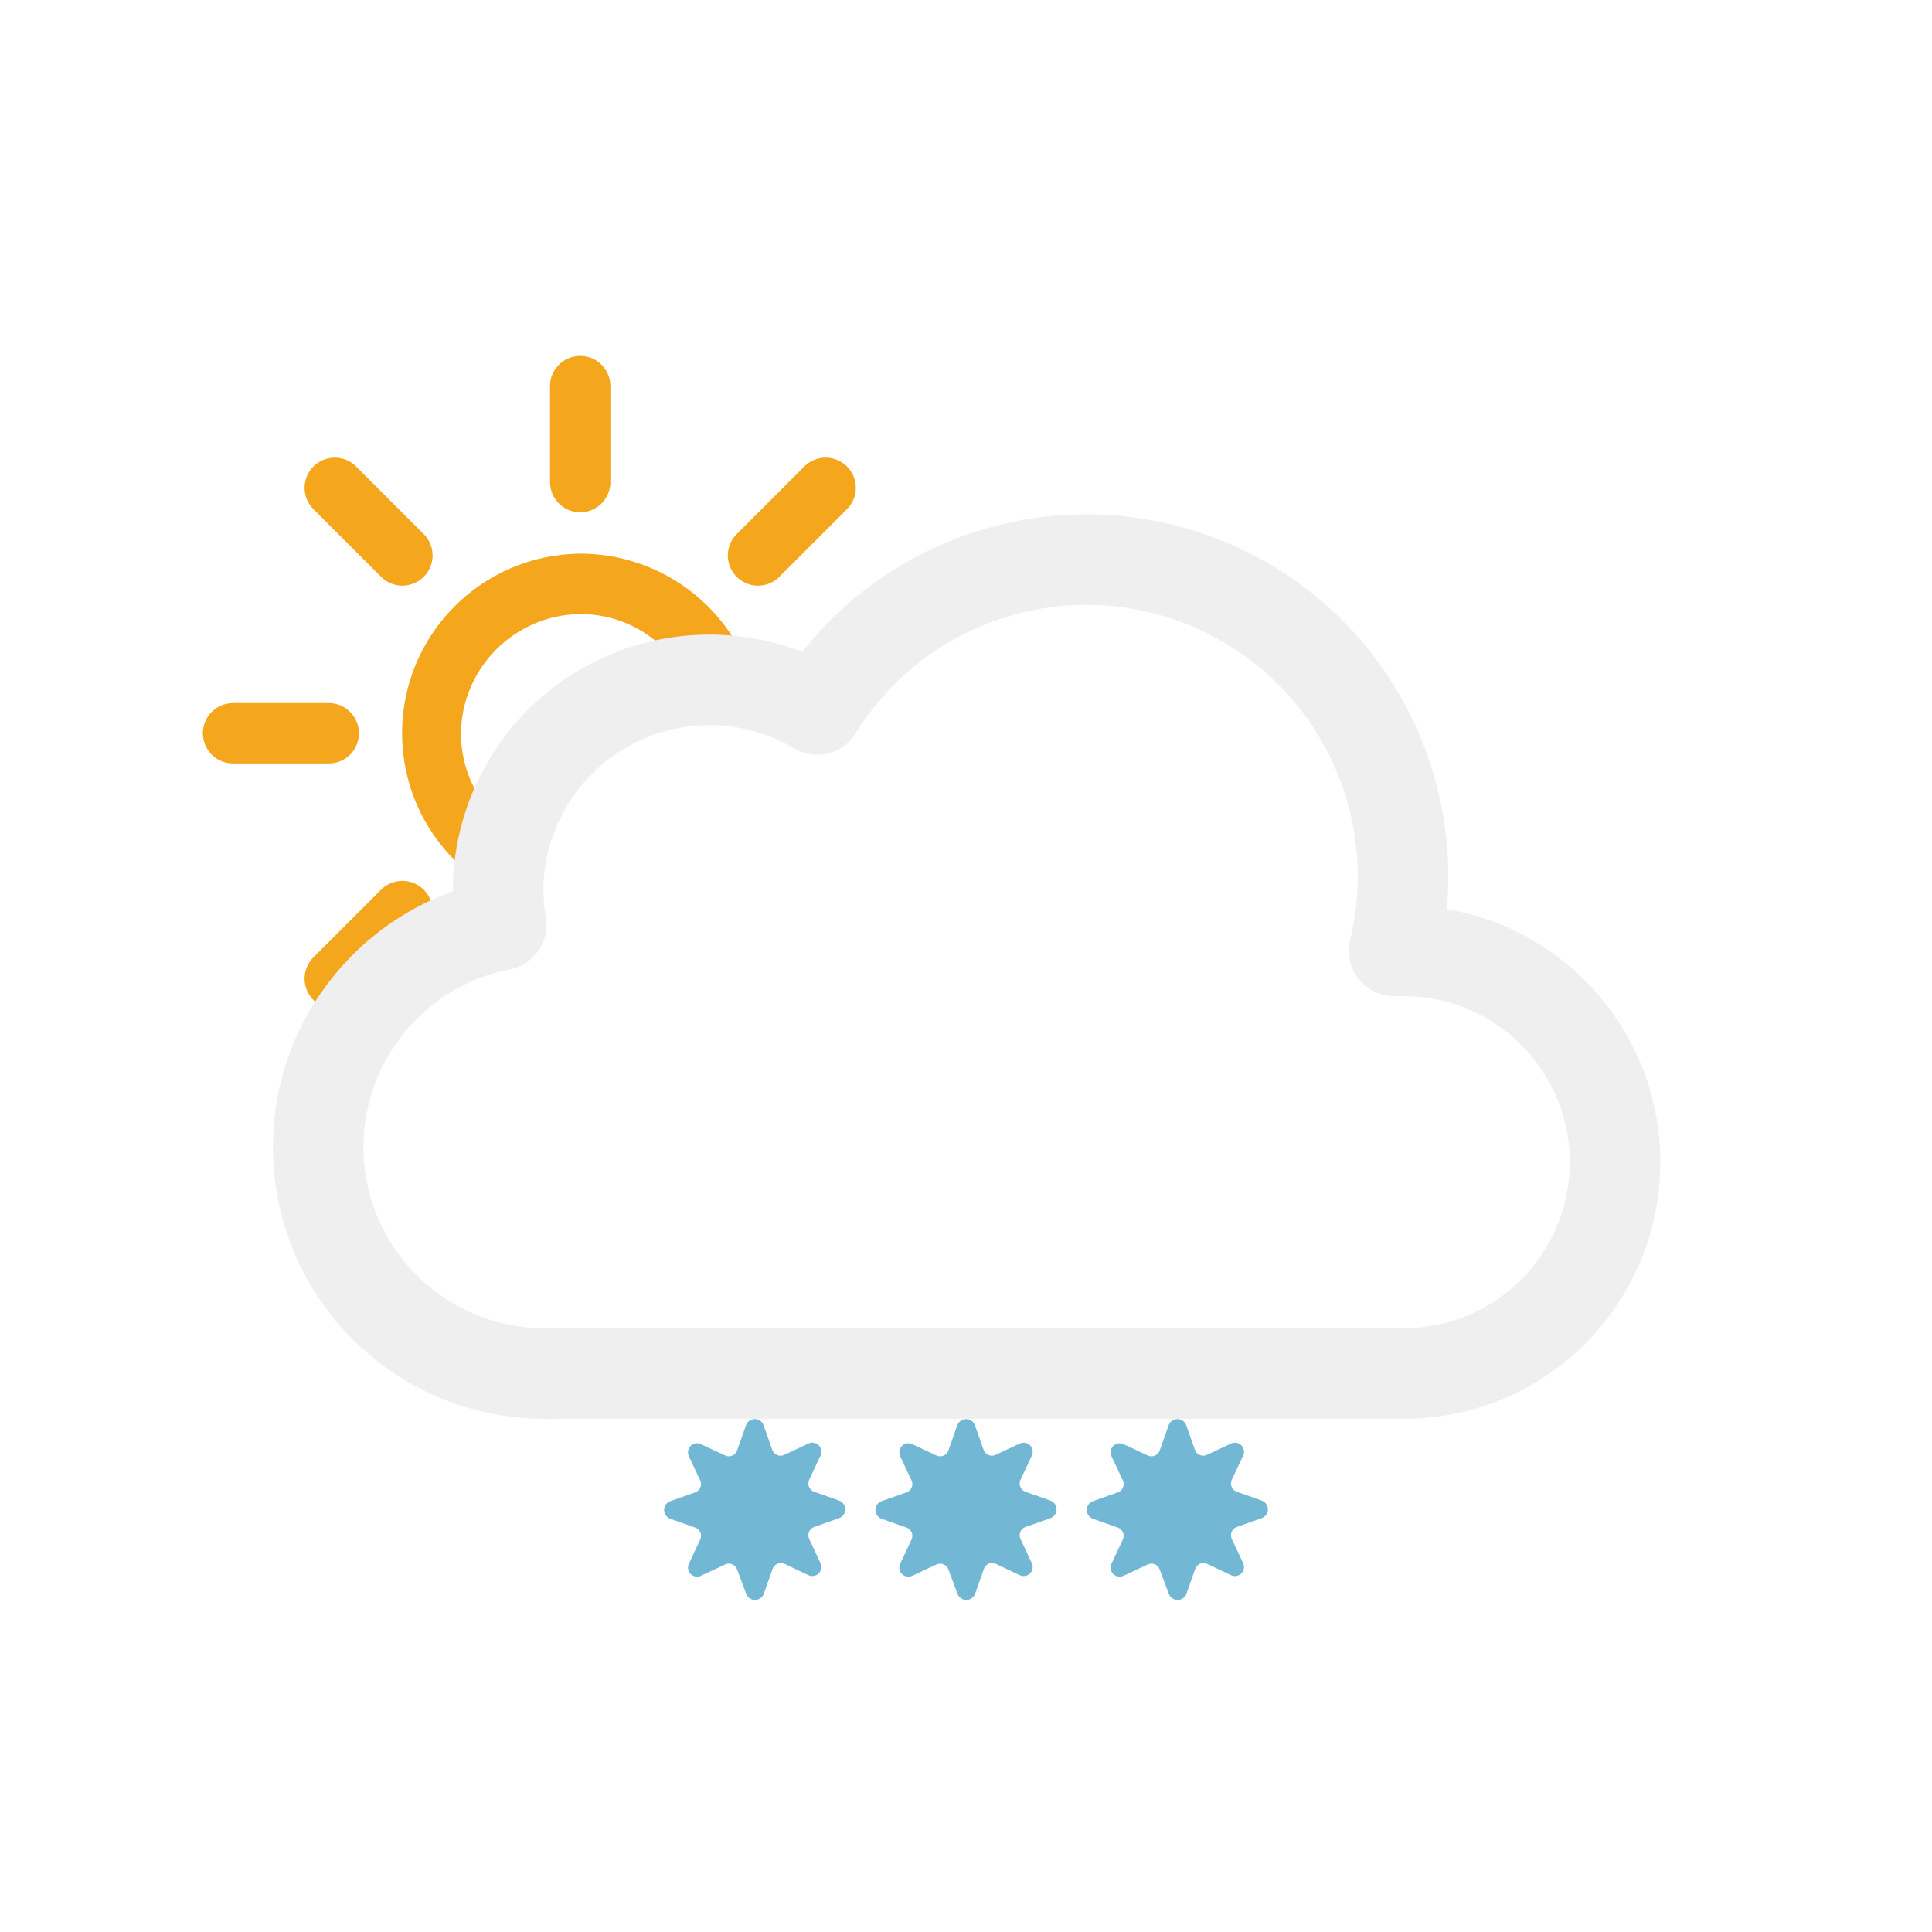
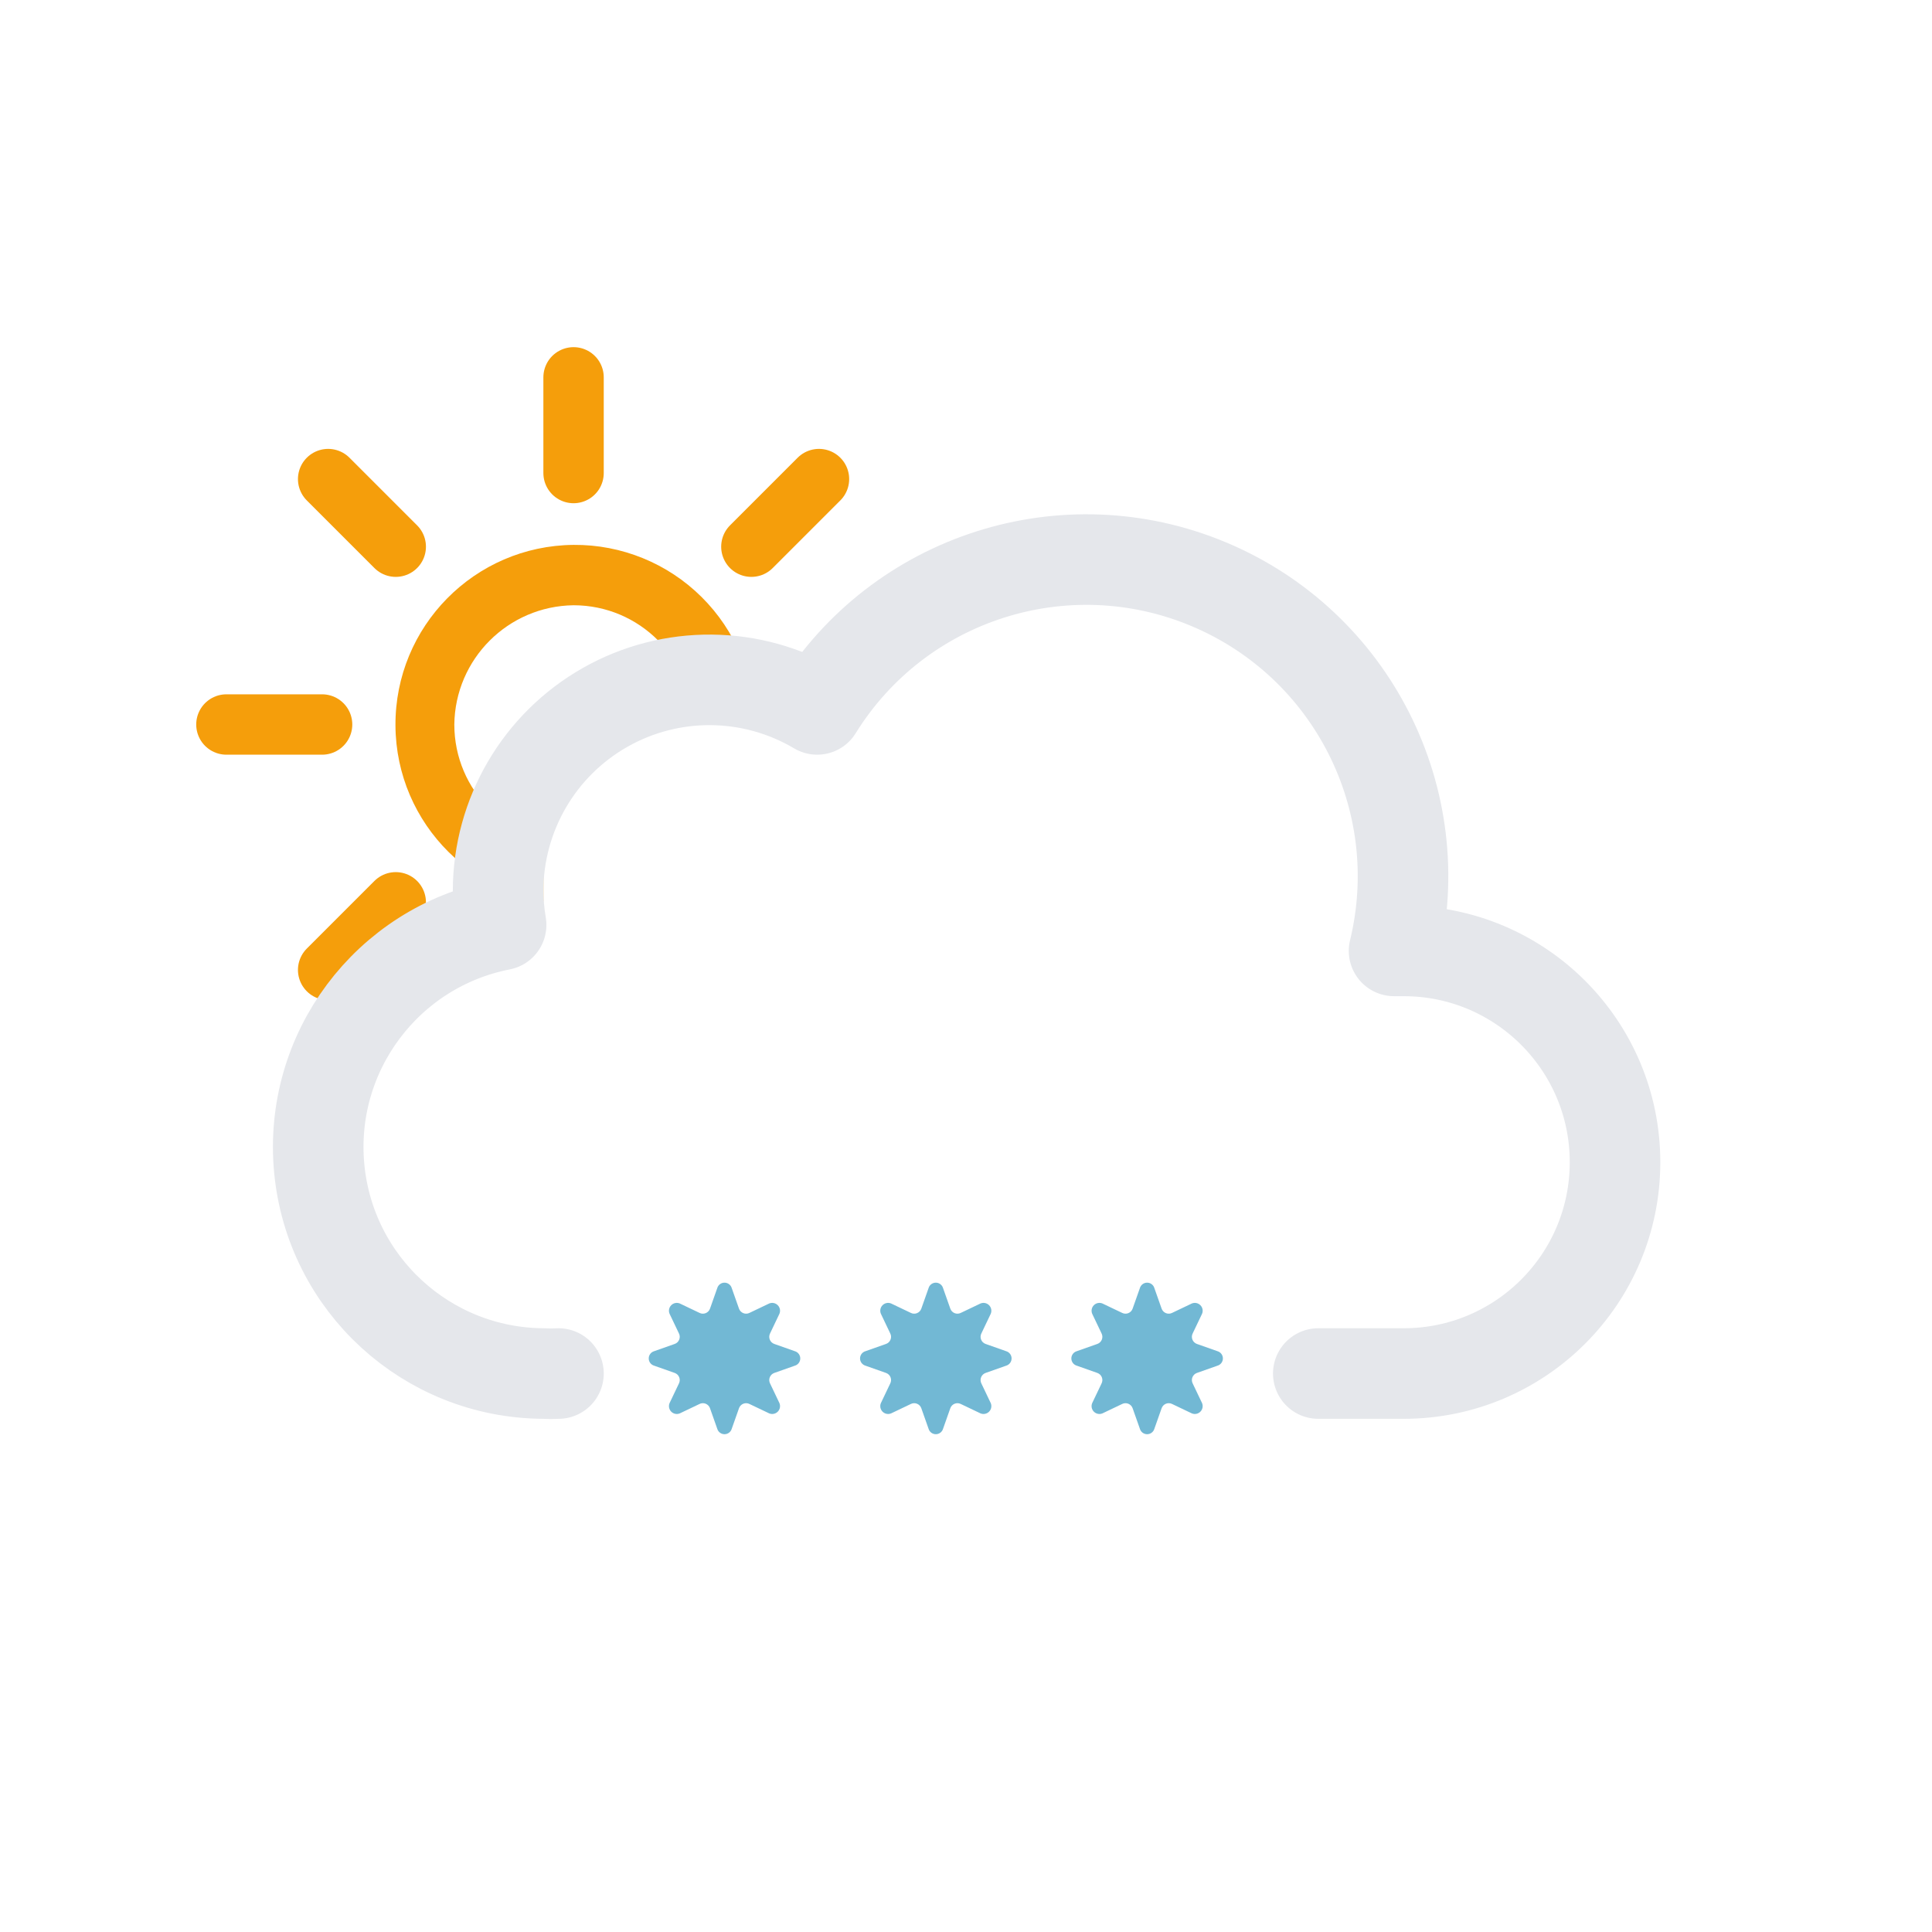
<svg xmlns="http://www.w3.org/2000/svg" viewBox="0 0 64 64">
  <defs>
    <clipPath id="a">
-       <polygon points="10.55 34.21 6.72 30.79 4.72 24.79 5.72 17.79 9.72 12.79 14.72 9.79 20.72 9.79 25.72 10.79 28.72 13.79 31.28 18.15 26.72 22.79 21.72 22.79 16.72 27.79 16.72 30.79 10.55 34.21" fill="none" />
-     </clipPath>
-     <clipPath id="b">
-       <polygon points="21.17 46.81 18 64 42 64 44.75 46.81 21.17 46.81" fill="none" />
+       <polygon points="12 35 6.72 30.79 4.72 24.79 5.72 17.79 9.72 12.79 14.72 9.79 20.72 9.79 25.72 10.79 28.72 13.79 33 20 27 24 21 24 18 27 18 31 14 33 12 35" fill="none" />
    </clipPath>
  </defs>
  <g clip-path="url(#a)">
    <g>
-       <path d="M19.22,20.34a3.95,3.95,0,1,1-3.95,3.95,4,4,0,0,1,3.95-3.95m0-2a5.95,5.95,0,1,0,6,5.95,6,6,0,0,0-6-5.95Z" fill="#f4a71d" />
-       <line x1="19.22" y1="15.97" x2="19.22" y2="12.79" fill="none" stroke="#f4a71d" stroke-linecap="round" stroke-miterlimit="10" stroke-width="2" />
-       <line x1="19.22" y1="35.79" x2="19.22" y2="32.62" fill="none" stroke="#f4a71d" stroke-linecap="round" stroke-miterlimit="10" stroke-width="2" />
-       <line x1="25.11" y1="18.4" x2="27.35" y2="16.16" fill="none" stroke="#f4a71d" stroke-linecap="round" stroke-miterlimit="10" stroke-width="2" />
-       <line x1="11.09" y1="32.42" x2="13.33" y2="30.18" fill="none" stroke="#f4a71d" stroke-linecap="round" stroke-miterlimit="10" stroke-width="2" />
-       <line x1="13.33" y1="18.4" x2="11.09" y2="16.16" fill="none" stroke="#f4a71d" stroke-linecap="round" stroke-miterlimit="10" stroke-width="2" />
-       <line x1="27.35" y1="32.42" x2="25.11" y2="30.18" fill="none" stroke="#f4a71d" stroke-linecap="round" stroke-miterlimit="10" stroke-width="2" />
-       <line x1="10.89" y1="24.29" x2="7.72" y2="24.29" fill="none" stroke="#f4a71d" stroke-linecap="round" stroke-miterlimit="10" stroke-width="2" />
-       <line x1="30.72" y1="24.29" x2="27.55" y2="24.29" fill="none" stroke="#f4a71d" stroke-linecap="round" stroke-miterlimit="10" stroke-width="2" />
+       <path d="M19,20.05A3.95,3.95,0,1,1,15.05,24,4,4,0,0,1,19,20.05m0-2A5.95,5.95,0,1,0,25,24,5.95,5.95,0,0,0,19,18.05Z" fill="#f59e0b" />
+       <line x1="19" y1="15.67" x2="19" y2="12.5" fill="none" stroke="#f59e0b" stroke-linecap="round" stroke-miterlimit="10" stroke-width="2" />
+       <line x1="19" y1="35.5" x2="19" y2="32.33" fill="none" stroke="#f59e0b" stroke-linecap="round" stroke-miterlimit="10" stroke-width="2" />
+       <line x1="24.89" y1="18.11" x2="27.13" y2="15.87" fill="none" stroke="#f59e0b" stroke-linecap="round" stroke-miterlimit="10" stroke-width="2" />
+       <line x1="10.87" y1="32.13" x2="13.11" y2="29.89" fill="none" stroke="#f59e0b" stroke-linecap="round" stroke-miterlimit="10" stroke-width="2" />
+       <line x1="13.11" y1="18.11" x2="10.87" y2="15.87" fill="none" stroke="#f59e0b" stroke-linecap="round" stroke-miterlimit="10" stroke-width="2" />
+       <line x1="27.13" y1="32.13" x2="24.89" y2="29.89" fill="none" stroke="#f59e0b" stroke-linecap="round" stroke-miterlimit="10" stroke-width="2" />
+       <line x1="10.67" y1="24" x2="7.5" y2="24" fill="none" stroke="#f59e0b" stroke-linecap="round" stroke-miterlimit="10" stroke-width="2" />
+       <line x1="30.5" y1="24" x2="27.33" y2="24" fill="none" stroke="#f59e0b" stroke-linecap="round" stroke-miterlimit="10" stroke-width="2" />
      <animateTransform attributeName="transform" type="rotate" from="0 19.22 24.293" to="360 19.22 24.293" dur="45s" repeatCount="indefinite" />
    </g>
  </g>
-   <path d="M46.5,31.5l-.32,0a10.49,10.49,0,0,0-19.11-8,7,7,0,0,0-10.57,6,7.21,7.21,0,0,0,.1,1.14A7.5,7.5,0,0,0,18,45.5a4.19,4.19,0,0,0,.5,0v0h28a7,7,0,0,0,0-14Z" fill="none" stroke="#efefef" stroke-linejoin="round" stroke-width="3" />
-   <g clip-path="url(#b)">
+   <path d="M43.67,45.5H46.5a7,7,0,0,0,0-14l-.32,0a10.49,10.49,0,0,0-19.11-8,7,7,0,0,0-10.57,6,7.21,7.21,0,0,0,.1,1.14A7.5,7.5,0,0,0,18,45.5a4.19,4.19,0,0,0,.5,0v0" fill="none" stroke="#e5e7eb" stroke-linecap="round" stroke-linejoin="round" stroke-width="3" />
+   <g>
    <g>
      <g>
-         <g>
-           <path d="M32.29,47.2l.29.82a.29.29,0,0,0,.41.17l.79-.37a.3.3,0,0,1,.4.4l-.37.79a.29.29,0,0,0,.17.41l.82.29a.31.31,0,0,1,0,.58l-.82.29a.29.29,0,0,0-.17.41l.37.79a.3.3,0,0,1-.4.4L33,51.81a.29.29,0,0,0-.41.17l-.29.82a.31.31,0,0,1-.58,0L31.42,52a.29.29,0,0,0-.41-.17l-.79.37a.3.3,0,0,1-.4-.4l.37-.79a.29.29,0,0,0-.17-.41l-.82-.29a.31.31,0,0,1,0-.58l.82-.29a.29.29,0,0,0,.17-.41l-.37-.79a.3.3,0,0,1,.4-.4l.79.37a.29.29,0,0,0,.41-.17l.29-.82A.31.31,0,0,1,32.29,47.2Z" fill="#72b8d4" />
-           <animateTransform attributeName="transform" type="rotate" values="0 32 50; 180 32 50; 360 32 50" dur="9s" repeatCount="indefinite" />
-         </g>
-         <animateTransform attributeName="transform" type="translate" values="-3 0; 3 0" dur="3s" repeatCount="indefinite" />
+         <path d="M24.24,42.67l.24.68a.25.25,0,0,0,.35.14l.65-.31a.26.26,0,0,1,.34.34l-.31.65a.25.25,0,0,0,.14.35l.68.24a.25.25,0,0,1,0,.48l-.68.24a.25.25,0,0,0-.14.35l.31.65a.26.26,0,0,1-.34.34l-.65-.31a.25.25,0,0,0-.35.14l-.24.68a.25.25,0,0,1-.48,0l-.24-.68a.25.25,0,0,0-.35-.14l-.65.31a.26.26,0,0,1-.34-.34l.31-.65a.25.25,0,0,0-.14-.35l-.68-.24a.25.25,0,0,1,0-.48l.68-.24a.25.25,0,0,0,.14-.35l-.31-.65a.26.26,0,0,1,.34-.34l.65.31a.25.25,0,0,0,.35-.14l.24-.68A.25.25,0,0,1,24.24,42.67Z" fill="#72b8d4" />
+         <animateTransform attributeName="transform" type="rotate" values="0 24 45; 360 24 45" dur="9s" repeatCount="indefinite" />
      </g>
-       <animateTransform attributeName="transform" type="translate" values="2 -6; -2 12" dur="3s" repeatCount="indefinite" />
-       <animate attributeName="opacity" values="1;1;1;0" dur="3s" repeatCount="indefinite" />
+       <animateTransform attributeName="transform" type="translate" values="-3 0; 3 0" dur="3s" repeatCount="indefinite" />
    </g>
+     <animateTransform attributeName="transform" type="translate" values="2 -6; -2 12" dur="3s" repeatCount="indefinite" />
+     <animate attributeName="opacity" values="0;1;1;1;0" dur="3s" repeatCount="indefinite" />
+   </g>
+   <g>
    <g>
      <g>
-         <g>
-           <path d="M39.29,47.2l.29.82a.29.29,0,0,0,.41.17l.79-.37a.3.3,0,0,1,.4.4l-.37.79a.29.29,0,0,0,.17.41l.82.29a.31.31,0,0,1,0,.58l-.82.29a.29.29,0,0,0-.17.41l.37.79a.3.3,0,0,1-.4.4L40,51.81a.29.29,0,0,0-.41.17l-.29.82a.31.31,0,0,1-.58,0L38.42,52a.29.29,0,0,0-.41-.17l-.79.37a.3.3,0,0,1-.4-.4l.37-.79a.29.29,0,0,0-.17-.41l-.82-.29a.31.31,0,0,1,0-.58l.82-.29a.29.29,0,0,0,.17-.41l-.37-.79a.3.3,0,0,1,.4-.4l.79.37a.29.29,0,0,0,.41-.17l.29-.82A.31.31,0,0,1,39.29,47.2Z" fill="#72b8d4" />
-           <animateTransform attributeName="transform" type="rotate" values="0 39 50; 180 39 50; 360 39 50" dur="6s" repeatCount="indefinite" />
-         </g>
-         <animateTransform attributeName="transform" type="translate" values="0 0; 3 0" begin="-1s" dur="3s" repeatCount="indefinite" />
+         <path d="M31.24,42.67l.24.68a.25.25,0,0,0,.35.14l.65-.31a.26.26,0,0,1,.34.34l-.31.65a.25.25,0,0,0,.14.35l.68.24a.25.25,0,0,1,0,.48l-.68.24a.25.25,0,0,0-.14.35l.31.65a.26.26,0,0,1-.34.34l-.65-.31a.25.25,0,0,0-.35.14l-.24.68a.25.25,0,0,1-.48,0l-.24-.68a.25.25,0,0,0-.35-.14l-.65.31a.26.26,0,0,1-.34-.34l.31-.65a.25.25,0,0,0-.14-.35l-.68-.24a.25.25,0,0,1,0-.48l.68-.24a.25.25,0,0,0,.14-.35l-.31-.65a.26.26,0,0,1,.34-.34l.65.31a.25.25,0,0,0,.35-.14l.24-.68A.25.25,0,0,1,31.24,42.67Z" fill="#72b8d4" />
+         <animateTransform attributeName="transform" type="rotate" values="0 31 45; 360 31 45" dur="9s" repeatCount="indefinite" />
      </g>
-       <animateTransform attributeName="transform" type="translate" values="2 -6; -2 12" begin="-1s" dur="3s" repeatCount="indefinite" />
-       <animate attributeName="opacity" values="1;1;1;0" begin="-1s" dur="3s" repeatCount="indefinite" />
+       <animateTransform attributeName="transform" type="translate" values="-3 0; 3 0" begin="-1s" dur="3s" repeatCount="indefinite" />
    </g>
+     <animateTransform attributeName="transform" type="translate" values="2 -6; -2 12" begin="-1s" dur="3s" repeatCount="indefinite" />
+     <animate attributeName="opacity" values="0;1;1;1;0" begin="-1s" dur="3s" repeatCount="indefinite" />
+   </g>
+   <g>
    <g>
      <g>
-         <g>
-           <path d="M25.29,47.2l.29.82a.29.29,0,0,0,.41.17l.79-.37a.3.3,0,0,1,.4.4l-.37.79a.29.29,0,0,0,.17.41l.82.29a.31.31,0,0,1,0,.58l-.82.29a.29.29,0,0,0-.17.41l.37.79a.3.3,0,0,1-.4.4L26,51.81a.29.29,0,0,0-.41.17l-.29.82a.31.31,0,0,1-.58,0L24.42,52a.29.29,0,0,0-.41-.17l-.79.37a.3.3,0,0,1-.4-.4l.37-.79a.29.29,0,0,0-.17-.41l-.82-.29a.31.31,0,0,1,0-.58l.82-.29a.29.29,0,0,0,.17-.41l-.37-.79a.3.3,0,0,1,.4-.4l.79.37a.29.29,0,0,0,.41-.17l.29-.82A.31.31,0,0,1,25.29,47.2Z" fill="#72b8d4" />
-           <animateTransform attributeName="transform" type="rotate" values="0 25 50; 180 25 50; 360 25 50" dur="6s" repeatCount="indefinite" />
-         </g>
-         <animateTransform attributeName="transform" type="translate" values="-3 0; 2 0" begin="-1.5s" dur="3s" repeatCount="indefinite" />
+         <path d="M38.24,42.67l.24.68a.25.25,0,0,0,.35.14l.65-.31a.26.26,0,0,1,.34.34l-.31.65a.25.25,0,0,0,.14.35l.68.24a.25.25,0,0,1,0,.48l-.68.24a.25.25,0,0,0-.14.35l.31.65a.26.26,0,0,1-.34.34l-.65-.31a.25.25,0,0,0-.35.14l-.24.68a.25.25,0,0,1-.48,0l-.24-.68a.25.25,0,0,0-.35-.14l-.65.31a.26.26,0,0,1-.34-.34l.31-.65a.25.25,0,0,0-.14-.35l-.68-.24a.25.25,0,0,1,0-.48l.68-.24a.25.25,0,0,0,.14-.35l-.31-.65a.26.26,0,0,1,.34-.34l.65.31a.25.25,0,0,0,.35-.14l.24-.68A.25.25,0,0,1,38.24,42.67Z" fill="#72b8d4" />
+         <animateTransform attributeName="transform" type="rotate" values="0 38 45; 360 38 45" dur="9s" repeatCount="indefinite" />
      </g>
-       <animateTransform attributeName="transform" type="translate" values="2 -6; -2 12" begin="-1.5s" dur="3s" repeatCount="indefinite" />
-       <animate attributeName="opacity" values="1;1;1;0" begin="-1.5s" dur="3s" repeatCount="indefinite" />
+       <animateTransform attributeName="transform" type="translate" values="-3 0; 3 0" begin="-1.5s" dur="3s" repeatCount="indefinite" />
    </g>
+     <animateTransform attributeName="transform" type="translate" values="2 -6; -2 12" begin="-1.5s" dur="3s" repeatCount="indefinite" />
+     <animate attributeName="opacity" values="0;1;1;1;0" begin="-1.5s" dur="3s" repeatCount="indefinite" />
  </g>
</svg>
